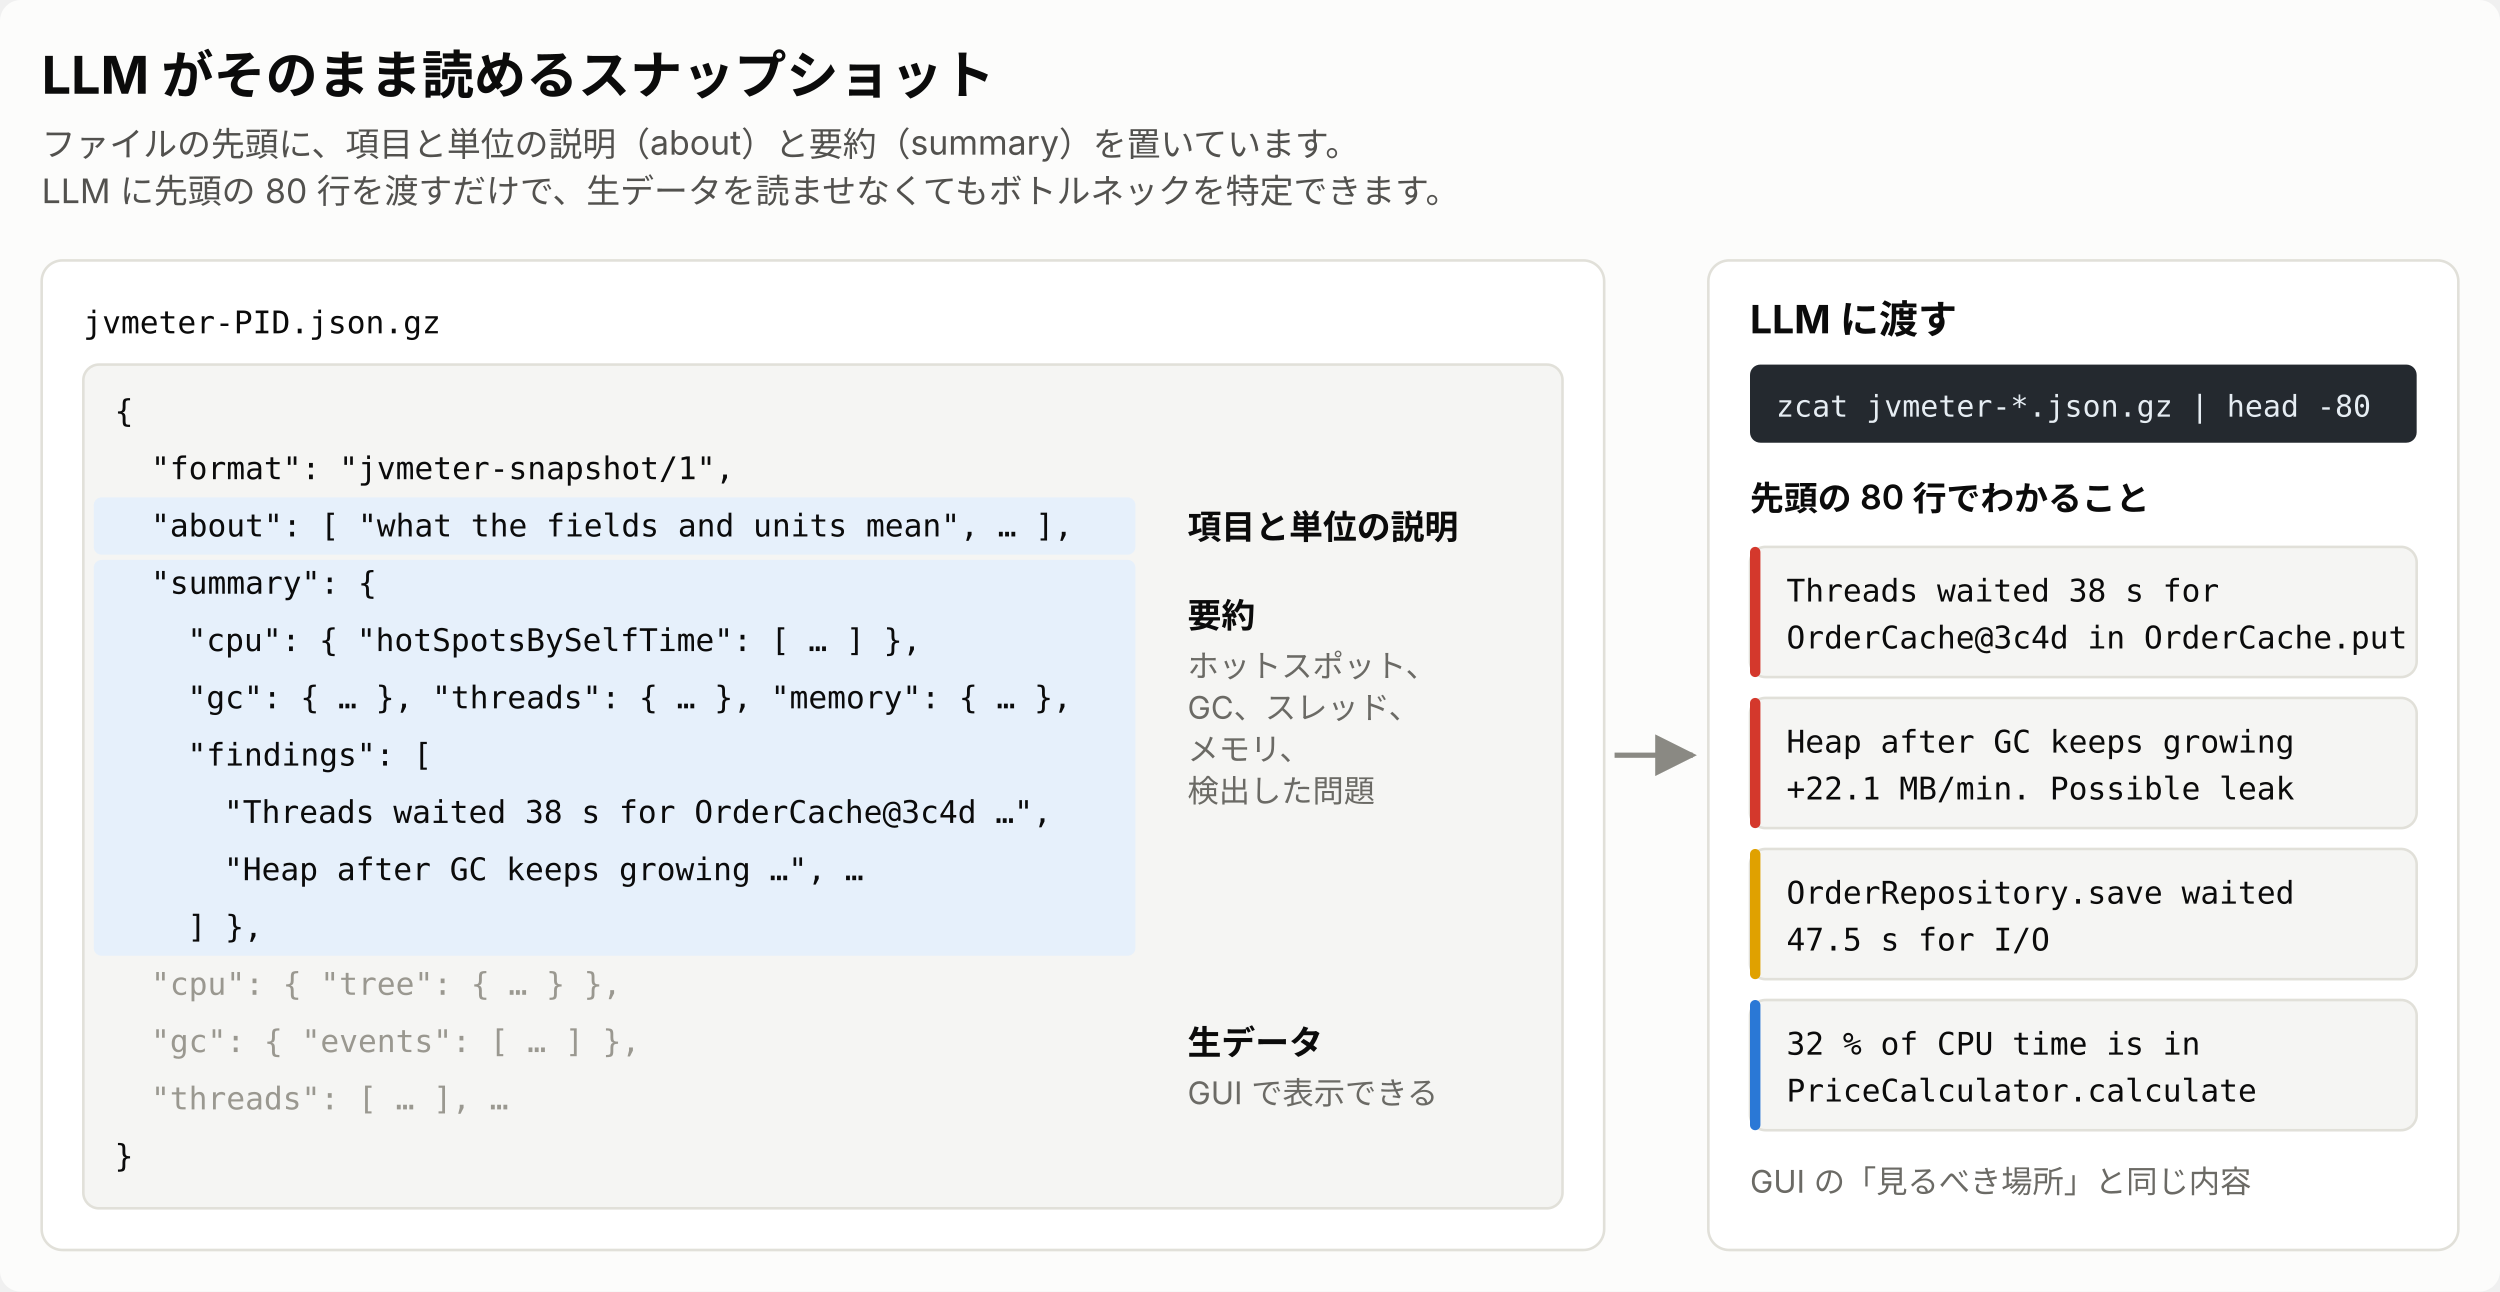
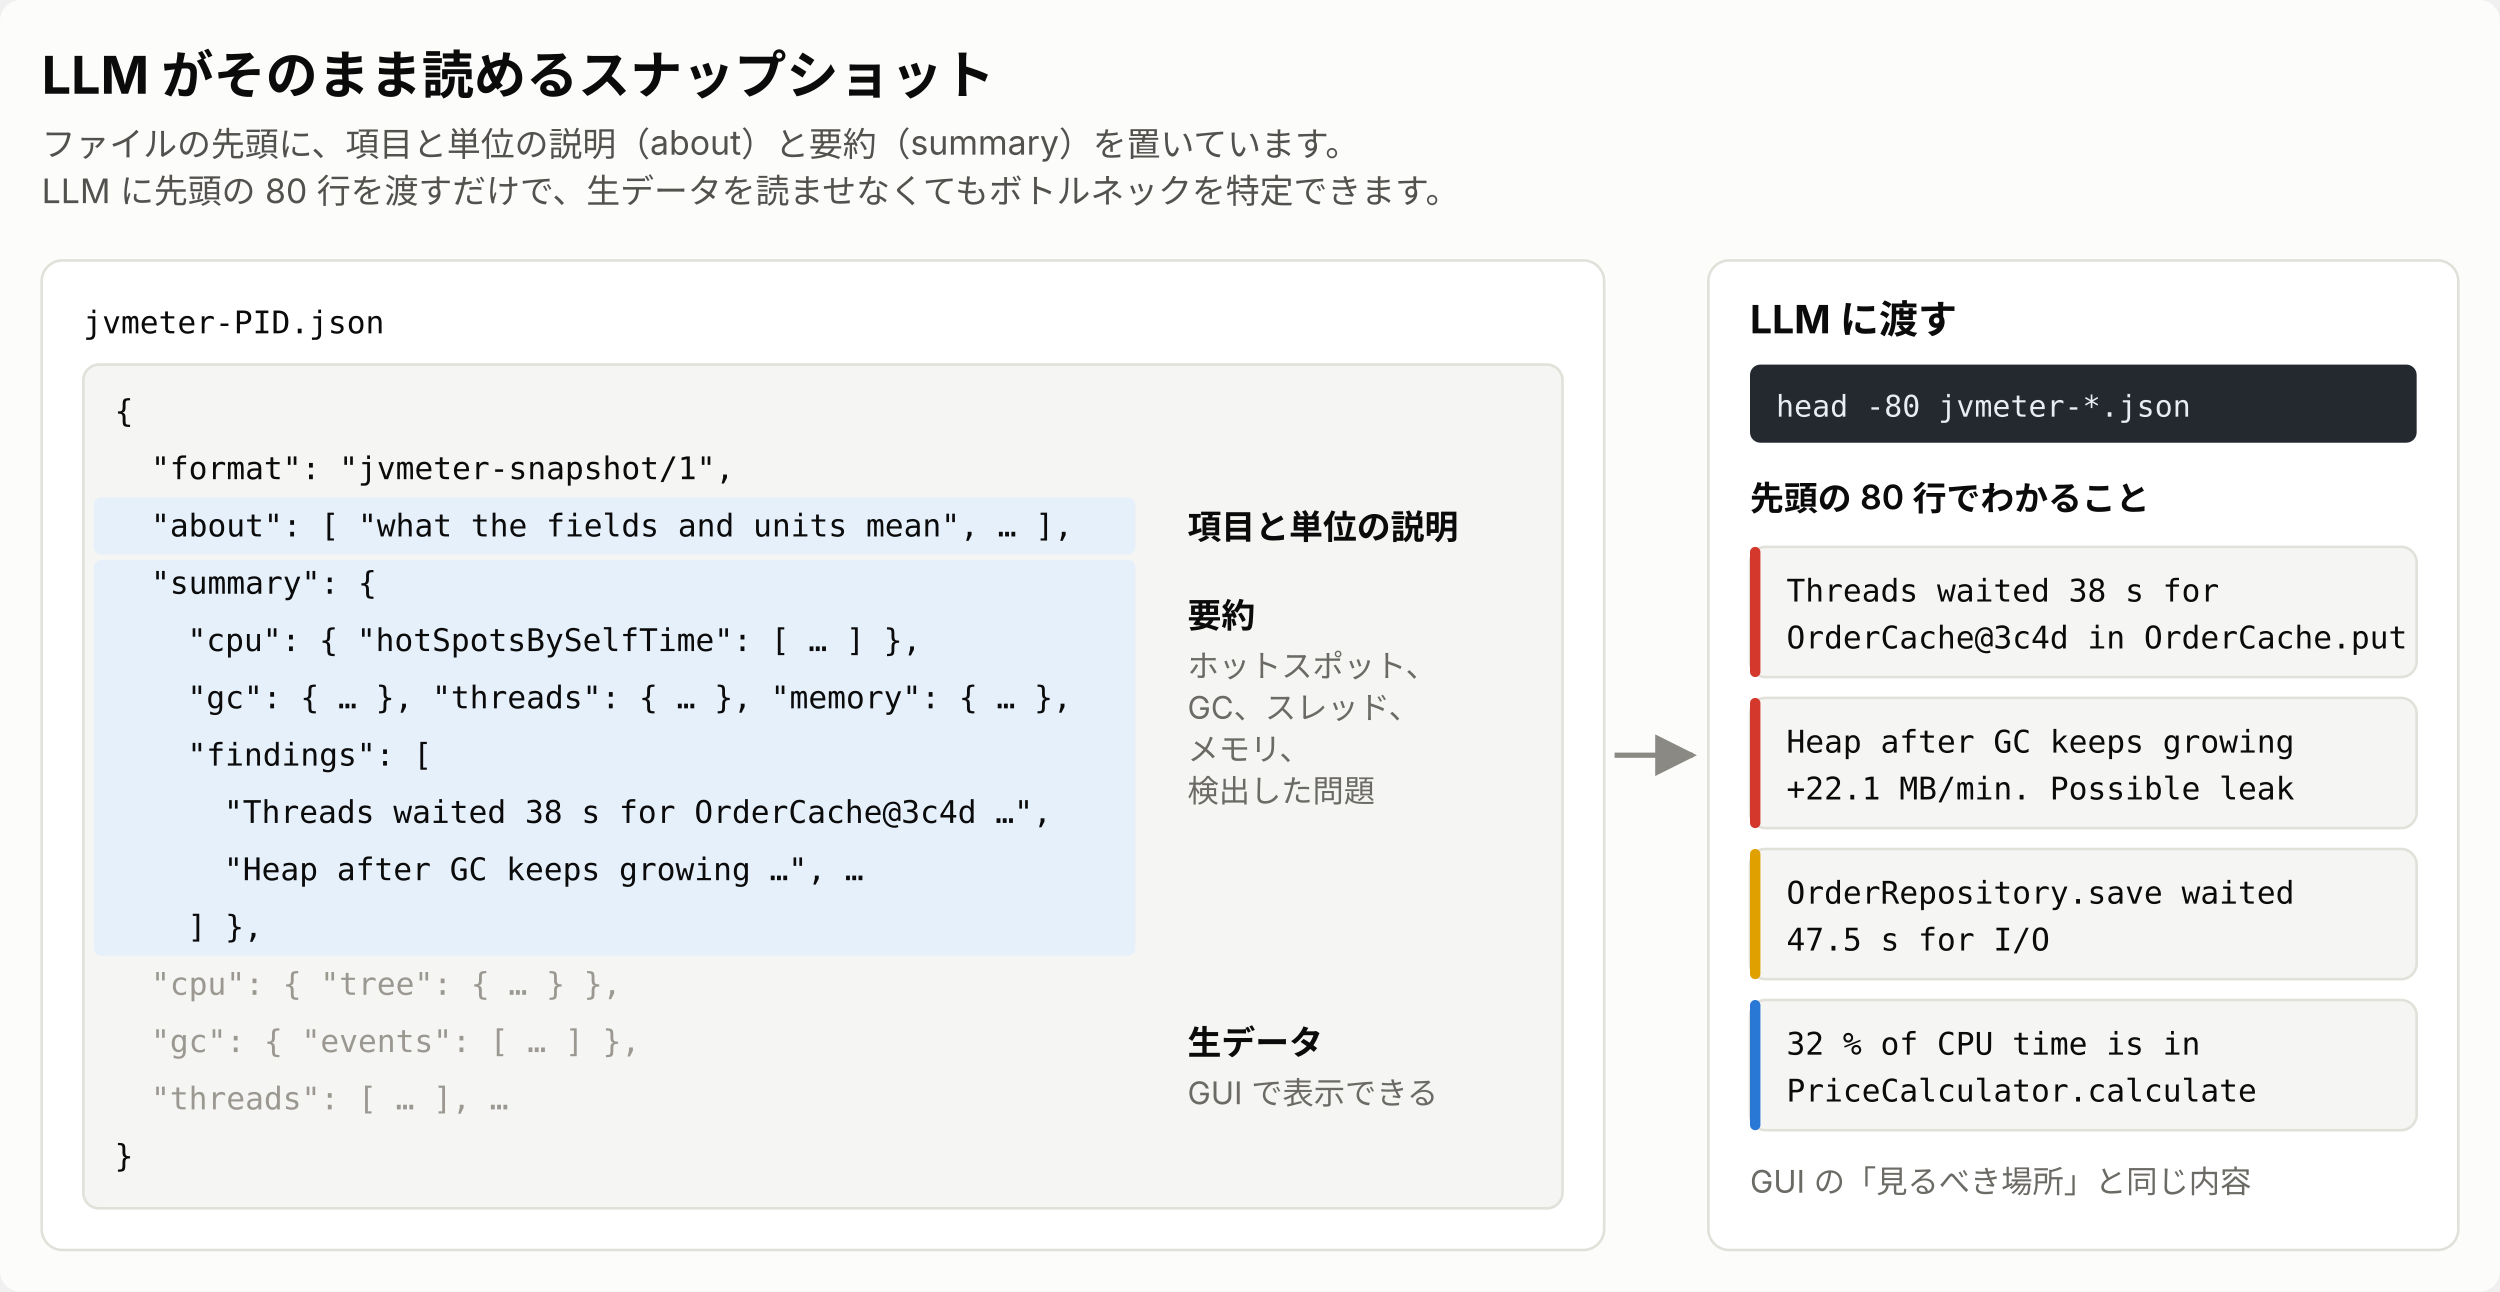
<svg xmlns="http://www.w3.org/2000/svg" width="960" height="496" viewBox="0 0 960 496" role="img" aria-labelledby="t d" font-family="Inter, 'Hiragino Sans', 'Noto Sans JP', 'Yu Gothic UI', Meiryo, system-ui, sans-serif">
  <style>
  .bg { fill: #fcfcfb } .box { fill: #ffffff; stroke: #e1e0d9 } .inner { fill: #f5f5f3; stroke: #e1e0d9 }
  .hl { fill: #e6f0fb } .chip { fill: #ffffff; stroke: #c3c2b7 } .term { fill: #24292f }
  .lead { fill: #0b0b0b; font-size: 20px; font-weight: 700 } .h { fill: #0b0b0b; font-size: 15px; font-weight: 700 }
  .label { fill: #0b0b0b; font-size: 13px; font-weight: 600 } .sub { fill: #52514e; font-size: 13px }
  .what { fill: #6b6a65; font-size: 12px } .value { fill: #0b0b0b; font-size: 13px; font-weight: 700 }
  .code { fill: #0b0b0b; font-size: 12px; font-family: ui-monospace, 'SF Mono', Menlo, Consolas, monospace }
  .dim { fill: #9a9890 } .termtext { fill: #e6edf3; font-size: 11.5px; font-family: ui-monospace, 'SF Mono', Menlo, Consolas, monospace }
  .badge { fill: #2a78d6 } .num { fill: #ffffff; font-size: 12px; font-weight: 700 }
  .arrow { stroke: #8a8983; stroke-width: 2; fill: none } .head { fill: #8a8983 } .tick { stroke: #2a78d6; stroke-width: 2 }
  .sample { stroke: #eb6834; stroke-width: 1.5; stroke-dasharray: 4 3 } .stack { fill: #eb6834 }
  .jvmeter { fill: #2a78d6 } .jprofiler { fill: #eb6834 } .other { fill: #b5b4ab } .axis { stroke: #c3c2b7 }
  .bad { fill: #d4382c } .warn { fill: #e0a100 }
  @media (prefers-color-scheme: dark) {
    .bg { fill: #1a1a19 } .box { fill: #222220; stroke: #383835 } .inner { fill: #2a2a28; stroke: #383835 }
    .hl { fill: #1d3350 } .chip { fill: #222220; stroke: #4a4945 } .term { fill: #0d1117 }
    .lead, .h, .label, .code, .value { fill: #ffffff } .sub { fill: #c3c2b7 } .what { fill: #9a9890 } .dim { fill: #6b6a65 }
    .badge, .jvmeter { fill: #3987e5 } .tick { stroke: #3987e5 } .jprofiler, .stack { fill: #d95926 } .sample { stroke: #d95926 }
    .other { fill: #5c5b55 } .axis { stroke: #4a4945 }
  }
</style>
  <defs>
    <marker id="a" viewBox="0 0 10 10" refX="9" refY="5" markerWidth="8" markerHeight="8" orient="auto">
      <path class="head" d="M0,0 L10,5 L0,10 z" />
    </marker>
  </defs>
  <rect class="bg" width="960" height="496" rx="8" />
  <text class="lead" x="16" y="36">LLM がそのまま読めるスナップショット</text>
  <text class="sub" x="16" y="60">ファイルの先頭に、項目と単位の説明（about）と要約（summary）を置いています。</text>
  <text class="sub" x="16" y="78">LLM に先頭の 80 行を渡すだけで、生データを読ませなくてもボトルネックを特定できます。</text>
  <rect class="box" x="16" y="100" width="600" height="380" rx="8" />
-   <text class="code" x="32" y="128">jvmeter-PID.json.gz</text>
+   <text class="code" x="32" y="128">jvmeter-PID.json</text>
  <rect class="inner" x="32" y="140" width="568" height="324" rx="6" />
  <rect class="hl" x="36" y="191" width="400" height="22" rx="3" />
  <rect class="hl" x="36" y="215" width="400" height="152" rx="3" />
  <text class="code" x="44" y="162">{</text>
  <text class="code" x="58" y="184">"format": "jvmeter-snapshot/1",</text>
  <text class="code" x="58" y="206">"about": [ "what the fields and units mean", … ],</text>
  <text class="code" x="58" y="228">"summary": {</text>
  <text class="code" x="72" y="250">"cpu": { "hotSpotsBySelfTime": [ … ] },</text>
  <text class="code" x="72" y="272">"gc": { … }, "threads": { … }, "memory": { … },</text>
  <text class="code" x="72" y="294">"findings": [</text>
  <text class="code" x="86" y="316">"Threads waited 38 s for OrderCache@3c4d …",</text>
  <text class="code" x="86" y="338">"Heap after GC keeps growing …", …</text>
  <text class="code" x="72" y="360">] },</text>
  <text class="code dim" x="58" y="382">"cpu": { "tree": { … } },</text>
  <text class="code dim" x="58" y="404">"gc": { "events": [ … ] },</text>
  <text class="code dim" x="58" y="426">"threads": [ … ], …</text>
  <text class="code" x="44" y="448">}</text>
  <text class="label" x="456" y="207">項目と単位の説明</text>
  <text class="label" x="456" y="241">要約</text>
  <text class="what" x="456" y="260">ホットスポット、</text>
  <text class="what" x="456" y="276">GC、スレッド、</text>
  <text class="what" x="456" y="292">メモリ、</text>
  <text class="what" x="456" y="308">検出した問題</text>
  <text class="label" x="456" y="405">生データ</text>
  <text class="what" x="456" y="424">GUI で表示できる</text>
  <line class="arrow" x1="620" y1="290" x2="650" y2="290" marker-end="url(#a)" />
  <rect class="box" x="656" y="100" width="288" height="380" rx="8" />
  <text class="h" x="672" y="128">LLM に渡す</text>
  <rect class="term" x="672" y="140" width="256" height="30" rx="4" />
-   <text class="termtext" x="682" y="160">zcat jvmeter-*.json.gz | head -80</text>
+   <text class="termtext" x="682" y="160">head -80 jvmeter-*.json</text>
  <text class="label" x="672" y="196">先頭の 80 行でわかること</text>
  <rect class="inner" x="672" y="210" width="256" height="50" rx="6" />
  <rect class="bad" x="672" y="210" width="4" height="50" rx="2" />
  <text class="code" x="686" y="231">Threads waited 38 s for</text>
  <text class="code" x="686" y="249">OrderCache@3c4d in OrderCache.put</text>
  <rect class="inner" x="672" y="268" width="256" height="50" rx="6" />
  <rect class="bad" x="672" y="268" width="4" height="50" rx="2" />
  <text class="code" x="686" y="289">Heap after GC keeps growing</text>
  <text class="code" x="686" y="307">+22.1 MB/min. Possible leak</text>
  <rect class="inner" x="672" y="326" width="256" height="50" rx="6" />
  <rect class="warn" x="672" y="326" width="4" height="50" rx="2" />
  <text class="code" x="686" y="347">OrderRepository.save waited</text>
  <text class="code" x="686" y="365">47.5 s for I/O</text>
  <rect class="inner" x="672" y="384" width="256" height="50" rx="6" />
  <rect class="badge" x="672" y="384" width="4" height="50" rx="2" />
  <text class="code" x="686" y="405">32 % of CPU time is in</text>
  <text class="code" x="686" y="423">PriceCalculator.calculate</text>
  <text class="what" x="672" y="458">GUI の「見るべき場所」と同じ内容</text>
</svg>
